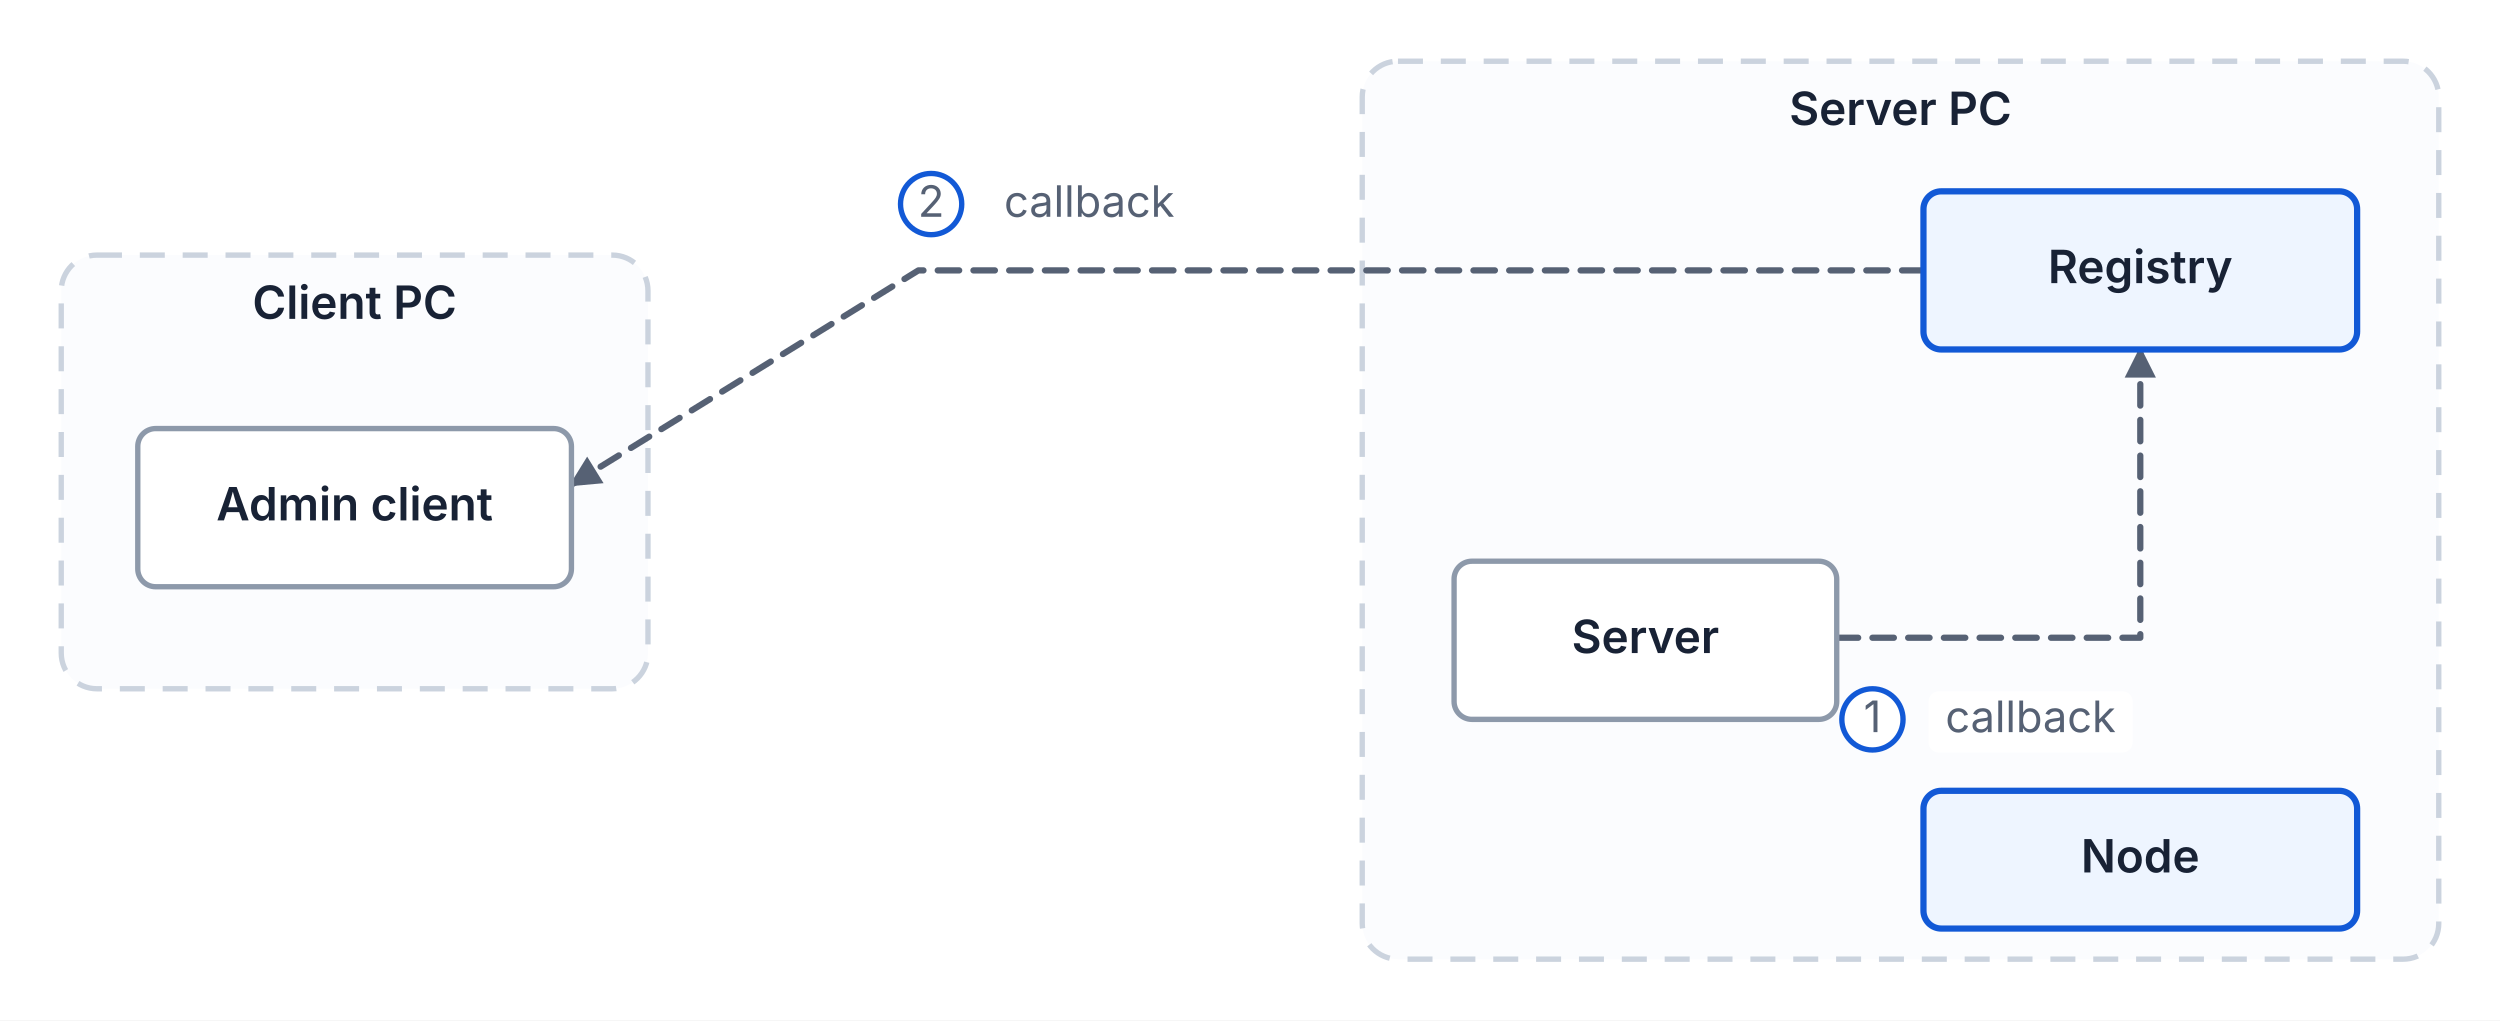
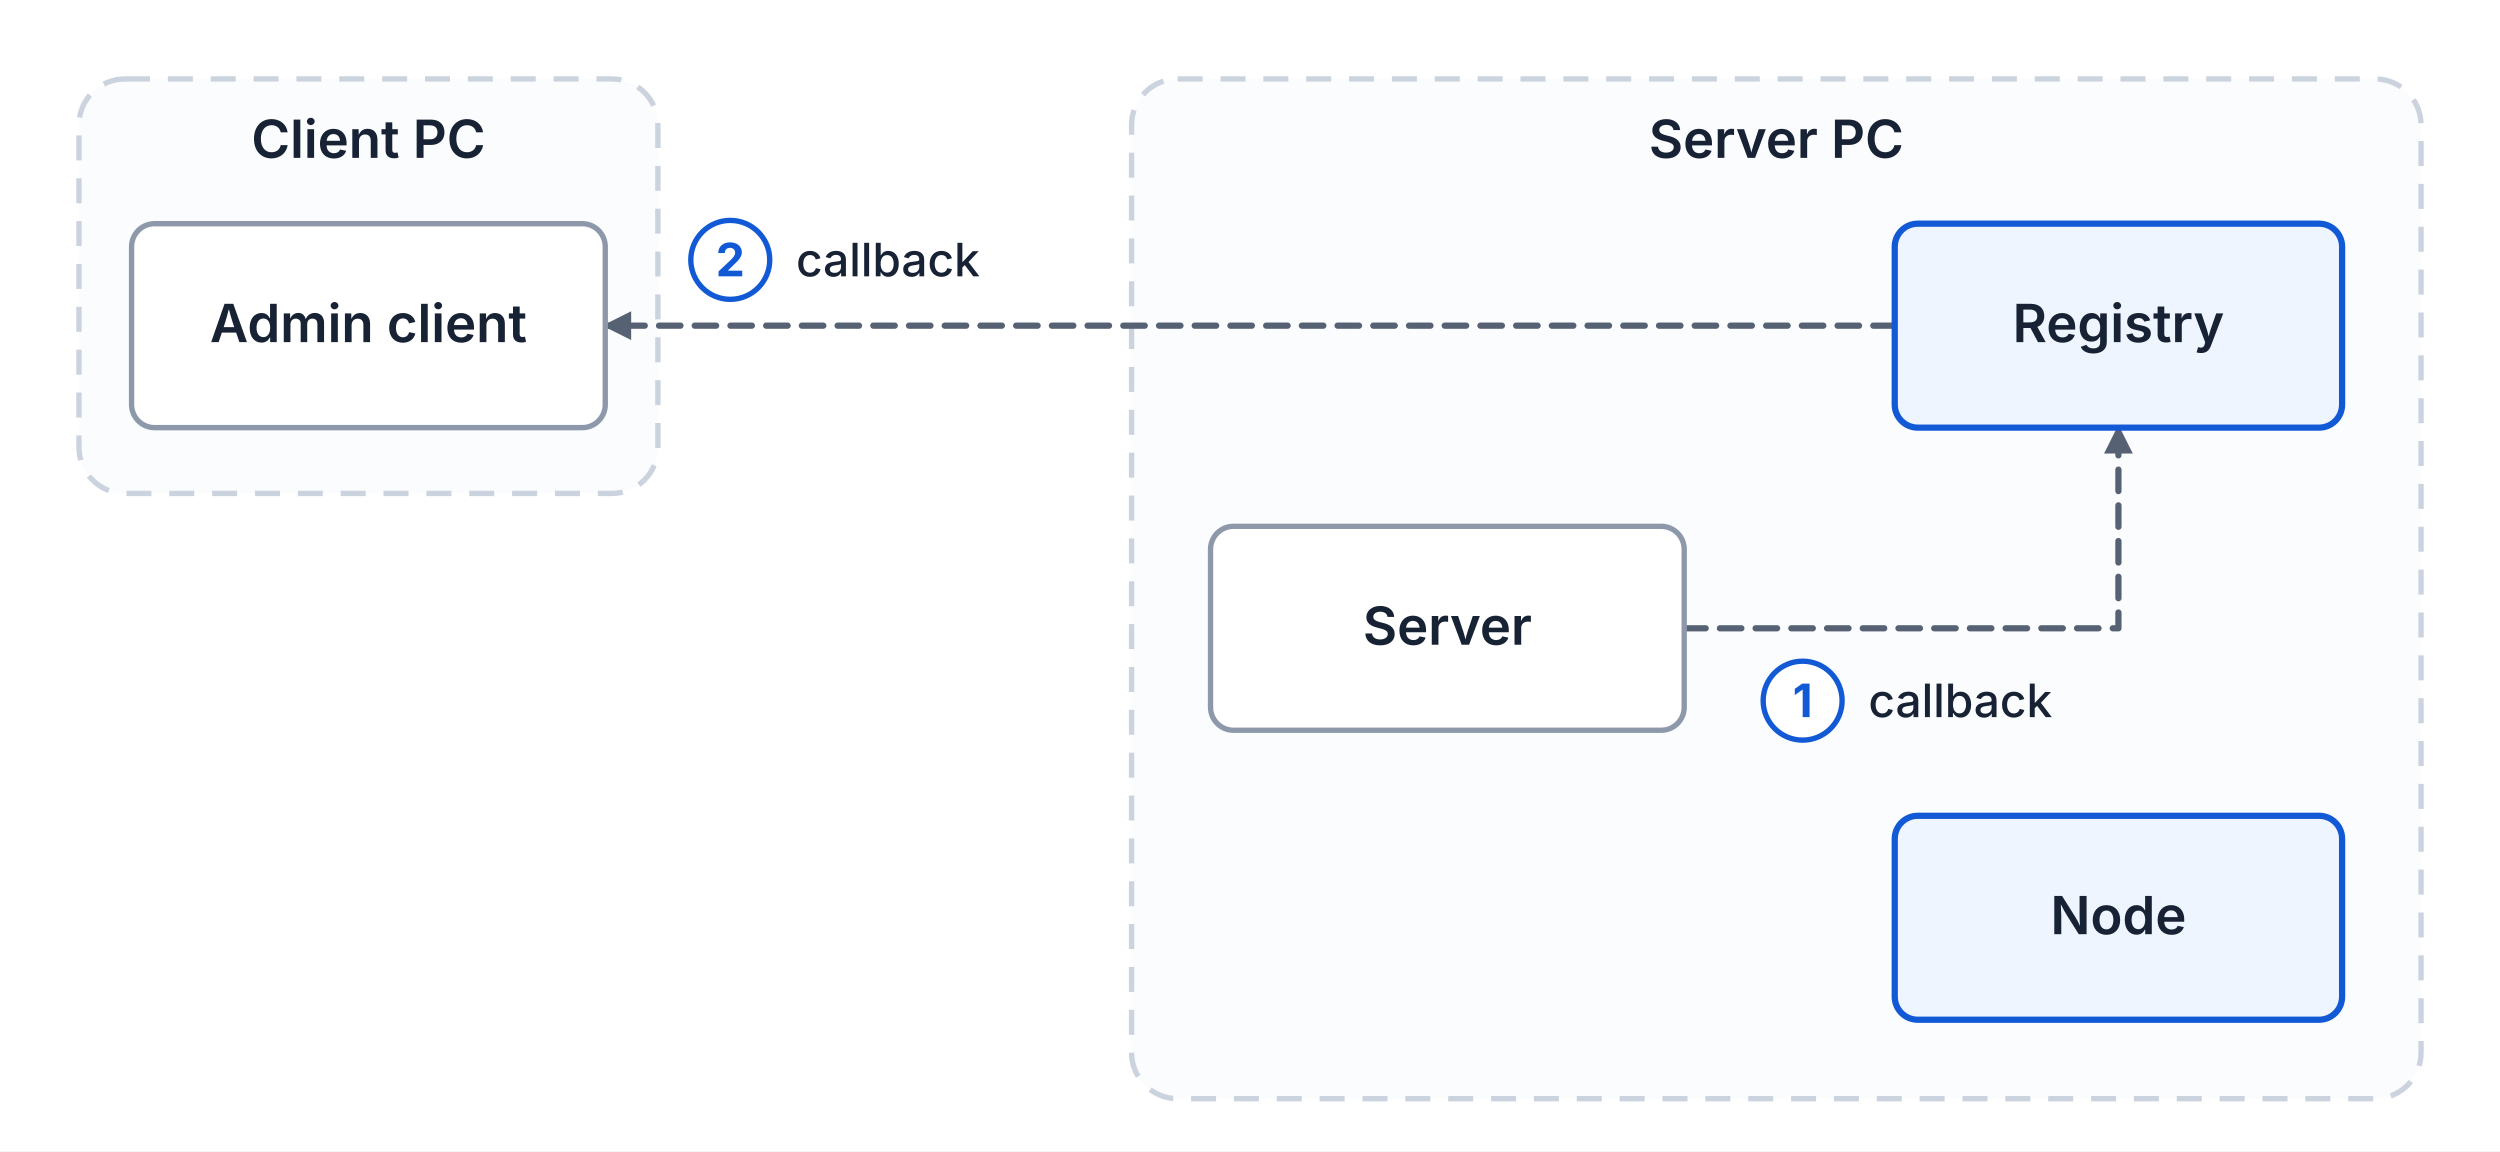
- <svg xmlns="http://www.w3.org/2000/svg" width="700" height="285.71" viewBox="0 0 980 400" role="img" aria-labelledby="title description">
+ <svg xmlns="http://www.w3.org/2000/svg" width="700" height="322.37" viewBox="0 0 760 350" role="img" aria-labelledby="title description">
  <defs>
-     <marker id="arrow" viewBox="0 0 8 8" refX="7.2" refY="4" markerWidth="7" markerHeight="7" orient="auto-start-reverse">
+     <marker id="arrow" viewBox="0 0 8 8" refX="7.2" refY="4" markerWidth="5" markerHeight="5" orient="auto-start-reverse">
      <path d="M 0 0 L 8 4 L 0 8 Z" fill="#566174" />
    </marker>
-     <circle id="step-badge-shape" cx="0" cy="0" r="12" fill="#ffffff" stroke="#1259d6" stroke-width="1.5" vector-effect="non-scaling-stroke" />
+     <g id="step-badge-shape">
+       <circle class="step-badge" cx="0" cy="0" r="12" vector-effect="non-scaling-stroke" />
+     </g>
  </defs>
  <style>
    text {
      fill: #182235;
      font-family: Inter, ui-sans-serif, system-ui, -apple-system, BlinkMacSystemFont, "Segoe UI", sans-serif;
    }
-     .label {
-       font-size: 18px;
-       font-weight: 600;
-       text-anchor: middle;
+ 
+     .process-boundary {
+       fill: #fbfcfe;
+       stroke: #cbd3de;
+       stroke-dasharray: 7 5;
+       stroke-width: 1.5;
    }
-     .annotation {
-       fill: #566174;
-       font-size: 17px;
-       text-anchor: middle;
-     }
-     .application {
+ 
+     .component {
      fill: #ffffff;
      stroke: #8d99aa;
      stroke-width: 1.5;
    }
-     .runtime {
+ 
+     .service {
      fill: #eef5ff;
      stroke: #1259d6;
      stroke-width: 1.75;
    }
-     .boundary {
-       fill: #fbfcfe;
-       stroke: #cbd3de;
-       stroke-width: 1.5;
-       stroke-dasharray: 7 5;
-     }
+ 
    .connector {
      fill: none;
      stroke: #566174;
-       stroke-width: 1.75;
      stroke-linecap: round;
      stroke-linejoin: round;
+       stroke-width: 1.75;
    }
+ 
+     .one-way,
+     .callback {
+       marker-end: url(#arrow);
+     }
+ 
    .callback {
      stroke-dasharray: 6 4;
-       marker-end: url(#arrow);
+     }
+ 
+     .label-knockout {
+       fill: #ffffff;
+     }
+ 
+     .process-title,
+     .component-label {
+       font-size: 16px;
+       font-weight: 600;
+       text-anchor: middle;
+     }
+ 
+     .connector-label {
+       fill: #182235;
+       font-size: 14px;
+       font-weight: 500;
+     }
+ 
+     .code {
+       font-family: ui-monospace, SFMono-Regular, Menlo, Monaco, Consolas, "Liberation Mono", monospace;
+     }
+ 
+     .step-badge {
+       fill: #ffffff;
+       stroke: #1259d6;
+       stroke-width: 1.5;
+     }
+ 
+     .step-number {
+       fill: #1259d6;
+       font-size: 14px;
+       font-weight: 700;
+       text-anchor: middle;
    }
  </style>
-   <rect width="980" height="400" fill="#ffffff" />
+   <rect width="760" height="350" fill="#ffffff" />
  <g id="boundaries" aria-hidden="true">
-     <rect class="boundary" x="24" y="100" width="230" height="170" rx="14" vector-effect="non-scaling-stroke" />
-     <rect class="boundary" x="534" y="24" width="422" height="352" rx="14" vector-effect="non-scaling-stroke" />
+     <rect class="process-boundary" x="24" y="24" width="176" height="126" rx="14" vector-effect="non-scaling-stroke" />
+     <rect class="process-boundary" x="344" y="24" width="392" height="310" rx="14" vector-effect="non-scaling-stroke" />
  </g>
  <g id="connectors" aria-hidden="true">
-     <path class="connector callback" d="M 720 250 H 839 V 137" vector-effect="non-scaling-stroke" />
-     <path class="connector callback" d="M 754 106 H 360 L 224 190" vector-effect="non-scaling-stroke" />
+     <path class="connector callback" d="M 512 191 H 644 V 130" vector-effect="non-scaling-stroke" />
+     <path class="connector callback" d="M 576 99 H 184" vector-effect="non-scaling-stroke" />
  </g>
  <g id="components" aria-hidden="true">
-     <rect class="application" x="54" y="168" width="170" height="62" rx="7" vector-effect="non-scaling-stroke" />
-     <rect class="runtime" x="754" y="75" width="170" height="62" rx="7" vector-effect="non-scaling-stroke" />
-     <rect class="application" x="570" y="220" width="150" height="62" rx="7" vector-effect="non-scaling-stroke" />
-     <rect class="runtime" x="754" y="310" width="170" height="54" rx="7" vector-effect="non-scaling-stroke" />
+     <rect class="component" x="40" y="68" width="144" height="62" rx="7" vector-effect="non-scaling-stroke" />
+     <rect class="service" x="576" y="68" width="136" height="62" rx="7" vector-effect="non-scaling-stroke" />
+     <rect class="component" x="368" y="160" width="144" height="62" rx="7" vector-effect="non-scaling-stroke" />
+     <rect class="service" x="576" y="248" width="136" height="62" rx="7" vector-effect="non-scaling-stroke" />
  </g>
  <g id="labels">
-     <text class="label" x="839" y="342">Node</text>
-     <text class="label" x="139.0" y="125">Client PC</text>
-     <text class="label" x="139.0" y="204.0">Admin client</text>
-     <text class="label" x="745.0" y="49">Server PC</text>
-     <text class="label" x="839.0" y="111.0">Registry</text>
-     <text class="label" x="645.0" y="256.0">Server</text>
-     <use href="#step-badge-shape" x="734" y="282" />
-     <text class="annotation" x="734" y="287">1</text>
-     <rect x="756.0" y="271" width="80" height="24" rx="4" fill="#ffffff" />
-     <text class="annotation" x="796" y="287">callback</text>
-     <use href="#step-badge-shape" x="365" y="80" />
-     <text class="annotation" x="365" y="85">2</text>
-     <rect x="387.0" y="69" width="80" height="24" rx="4" fill="#ffffff" />
-     <text class="annotation" x="427" y="85">callback</text>
+     <text class="process-title" x="112" y="48">Client PC</text>
+     <text class="component-label" x="112" y="104">Admin client</text>
+     <text class="process-title" x="540" y="48">Server PC</text>
+     <text class="component-label" x="644" y="104">Registry</text>
+     <text class="component-label" x="440" y="196">Server</text>
+     <text class="component-label" x="644" y="284">Node</text>
+     <use href="#step-badge-shape" transform="translate(222 79)" />
+     <text class="step-number" x="222" y="84">2</text>
+     <text class="connector-label" x="242" y="84">callback</text>
+     <use href="#step-badge-shape" transform="translate(548 213)" />
+     <text class="step-number" x="548" y="218">1</text>
+     <text class="connector-label" x="568" y="218">callback</text>
  </g>
</svg>
